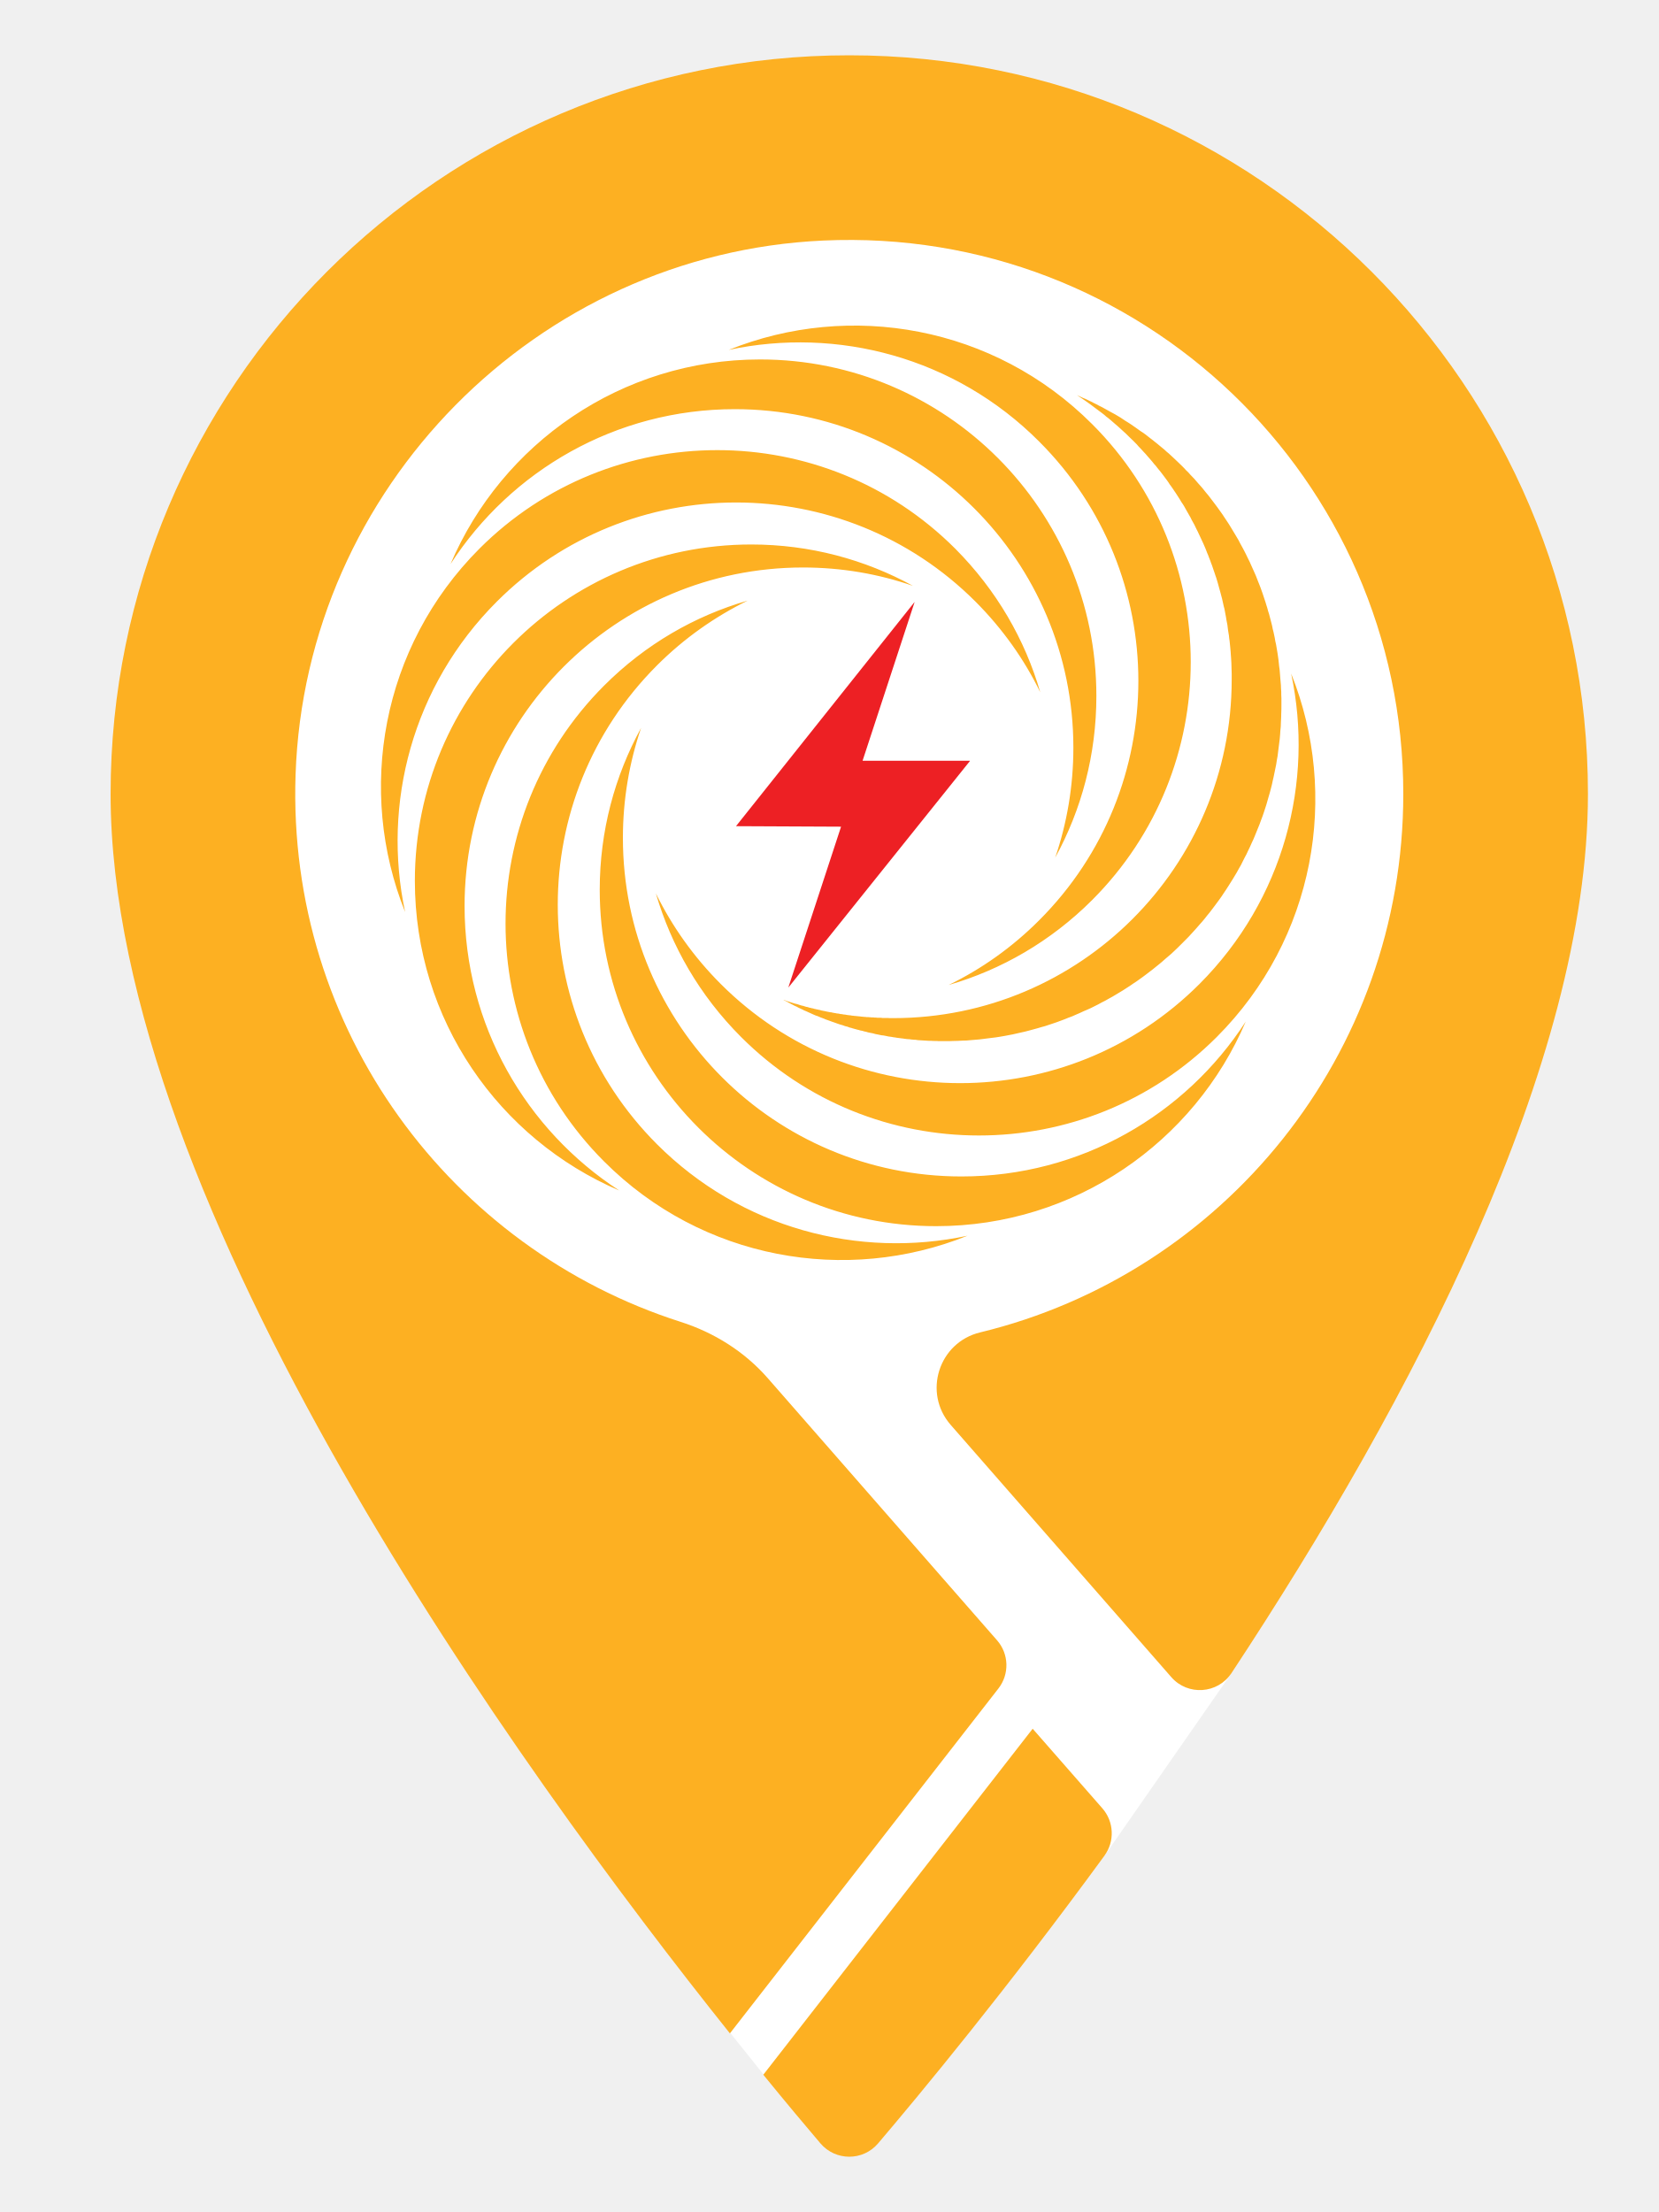
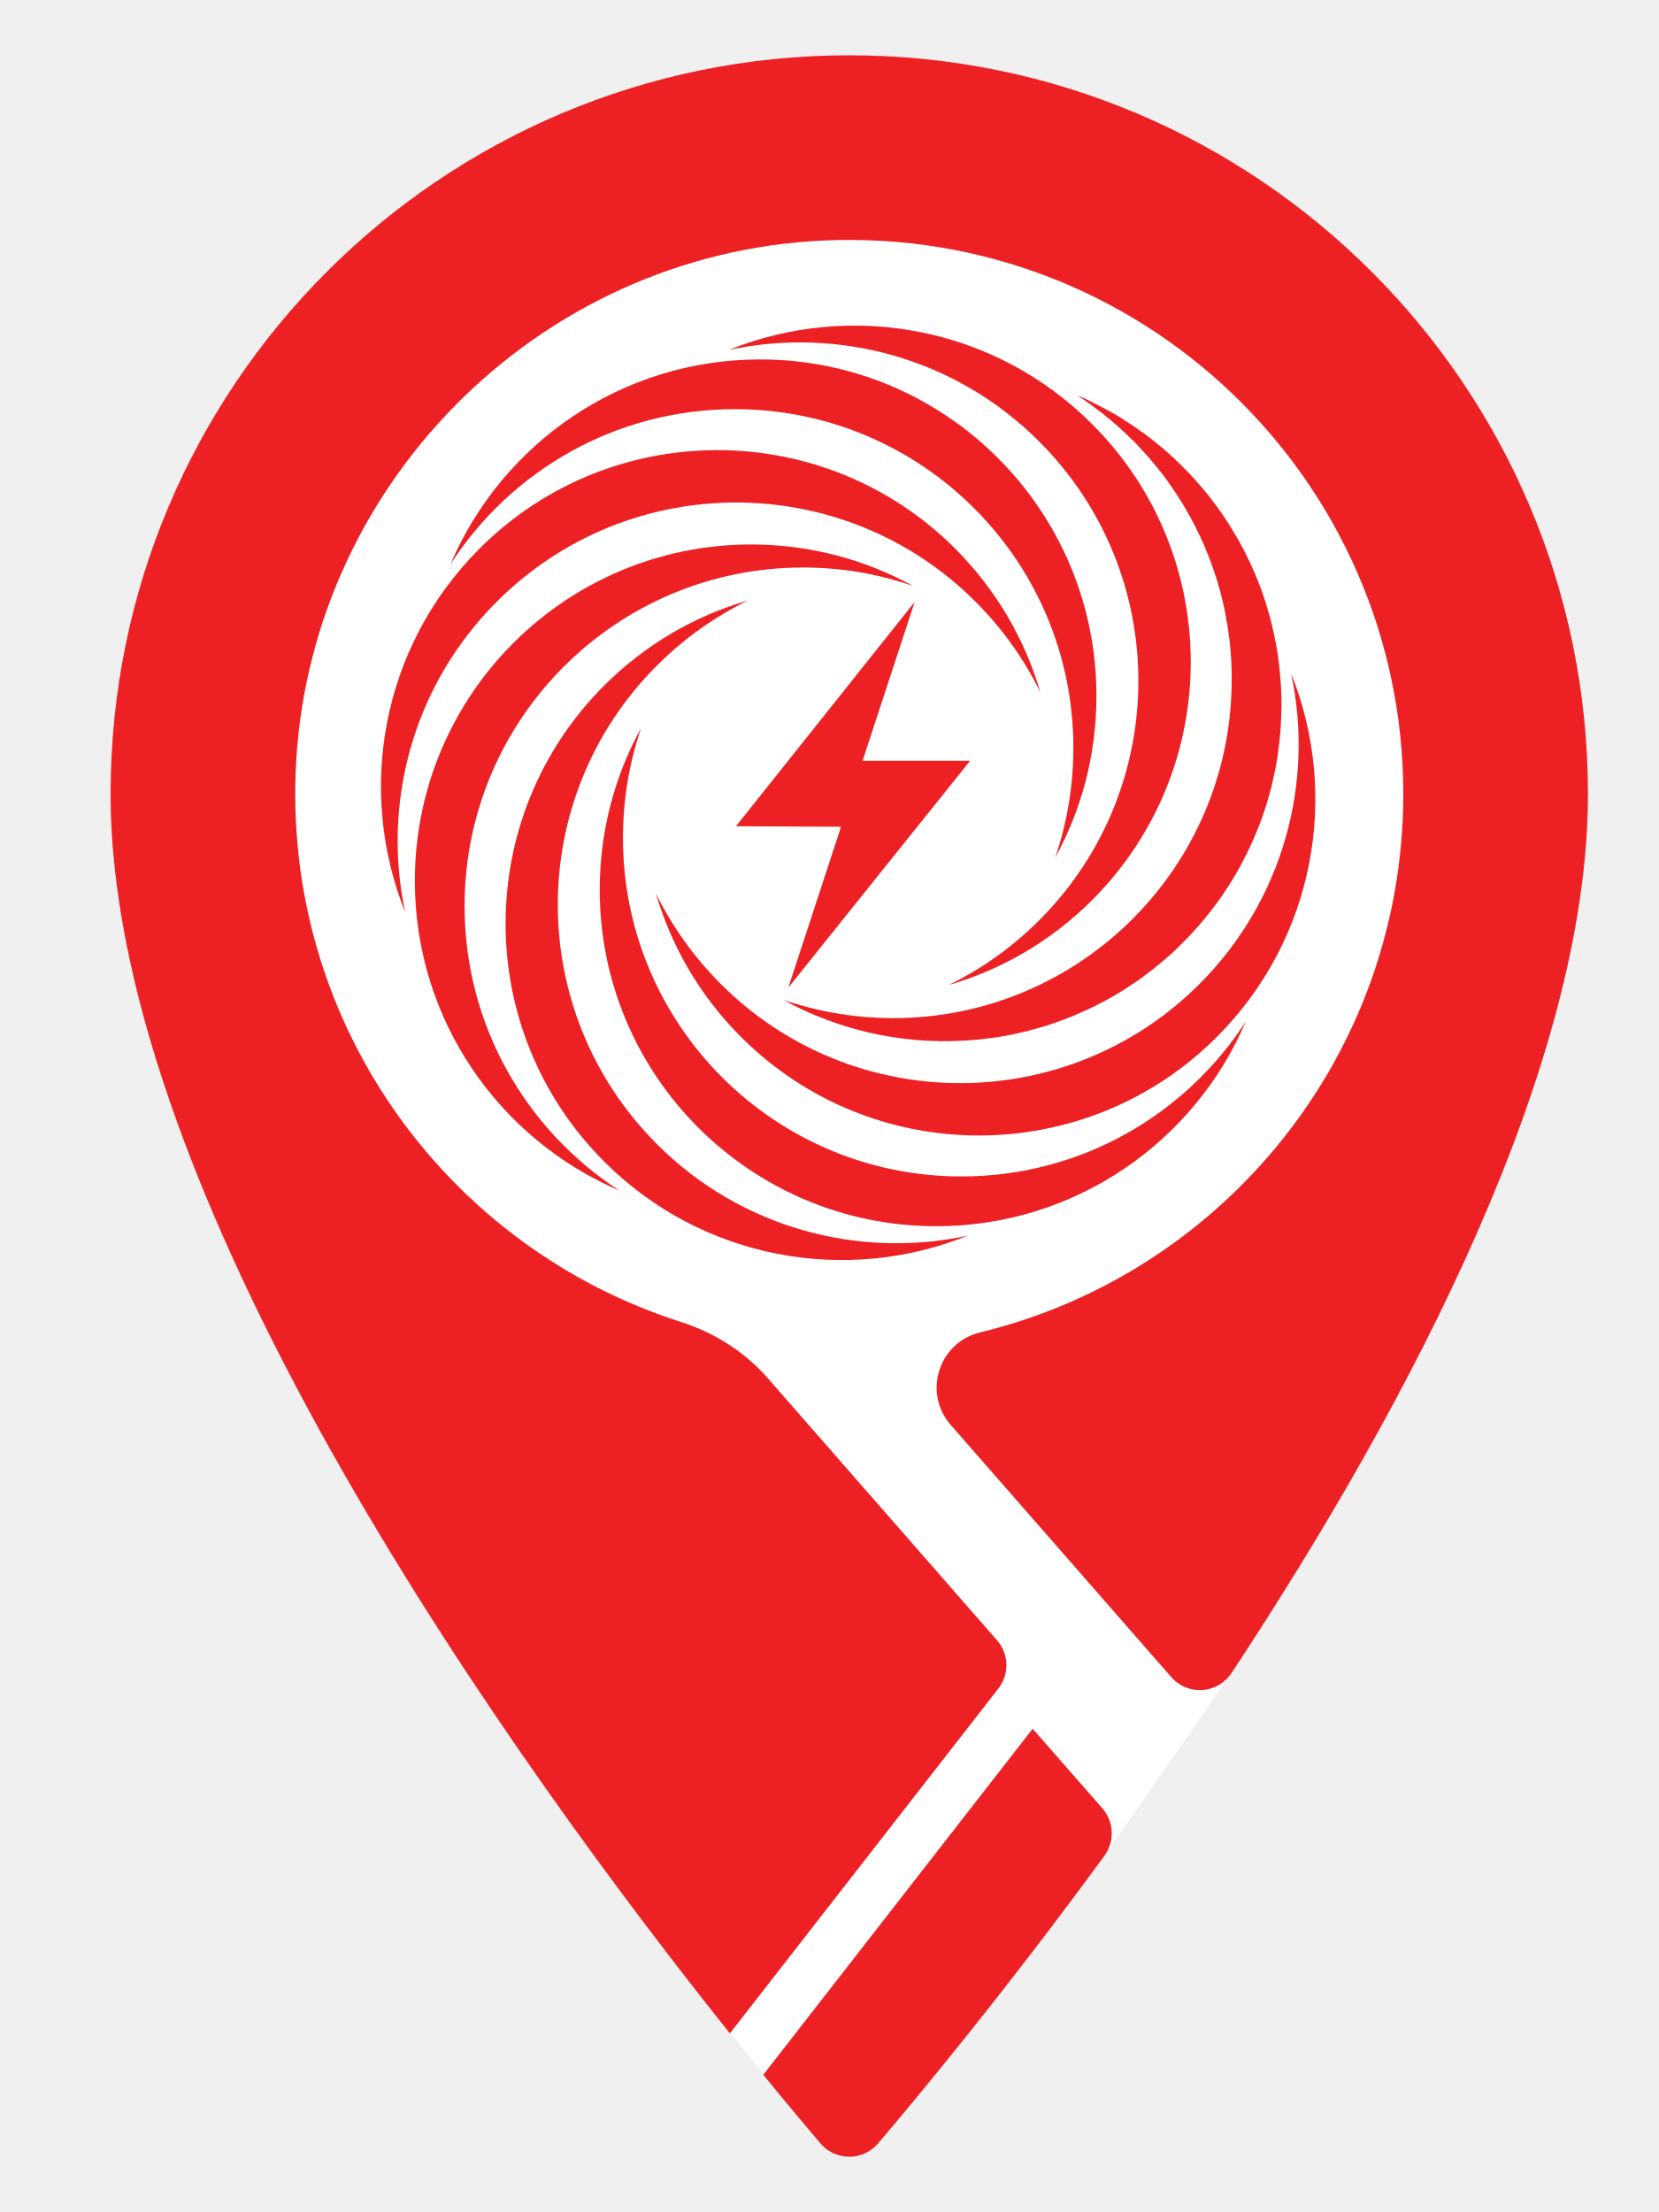
<svg xmlns="http://www.w3.org/2000/svg" width="30" height="40" viewBox="0 0 30 40" fill="none">
-   <path d="M12.431 2.901L4.772 8.442L4.229 20.176L13.192 36.745L13.844 37.559L19.982 33.545L22.253 30.28L22.481 24.848L26.99 16.21L26.121 9.311L21.123 3.988L12.431 2.901Z" fill="white" />
-   <mask id="mask0_4067_1255" style="mask-type:luminance" maskUnits="userSpaceOnUse" x="13" y="10" width="5" height="8">
-     <path d="M13.307 10.884H17.541V17.859H13.307V10.884Z" fill="white" />
+   <path d="M12.431 2.901L4.771 8.442L4.228 20.176L13.191 36.744L13.843 37.559L19.982 33.544L22.252 30.28L22.48 24.847L26.989 16.21L26.12 9.311L21.122 3.987L12.431 2.901Z" fill="white" />
+   <mask id="mask0_26_1948" style="mask-type:luminance" maskUnits="userSpaceOnUse" x="13" y="10" width="5" height="8">
+     <path d="M13.307 10.885H17.541V17.86H13.307V10.885Z" fill="white" />
  </mask>
-   <g mask="url(#mask0_4067_1255)">
-     <path d="M17.543 13.757L14.255 17.859L15.209 14.949L13.309 14.94L16.54 10.884L15.599 13.754V13.757H17.543Z" fill="#ED2024" />
+   <g mask="url(#mask0_26_1948)">
+     <path d="M17.543 13.757L14.255 17.86L15.209 14.95L13.309 14.941L16.54 10.885L15.599 13.755V13.757H17.543Z" fill="#ED2024" />
  </g>
-   <path fill-rule="evenodd" clip-rule="evenodd" d="M13.745 6.5C17.104 6.5 19.826 9.225 19.826 12.584C19.826 13.646 19.557 14.642 19.081 15.51C19.294 14.886 19.41 14.216 19.41 13.52C19.41 10.14 16.668 7.399 13.288 7.399C11.133 7.399 9.237 8.514 8.147 10.2C9.074 8.025 11.23 6.5 13.745 6.5ZM13.178 6.327C15.371 5.444 17.975 5.892 19.751 7.671C22.126 10.046 22.126 13.896 19.751 16.274C19.002 17.023 18.106 17.537 17.154 17.812C17.746 17.524 18.301 17.133 18.792 16.641C21.183 14.25 21.183 10.375 18.792 7.985C17.27 6.459 15.14 5.908 13.178 6.327ZM14.194 18.088C14.203 18.094 14.212 18.097 14.222 18.101C14.234 18.104 14.244 18.107 14.253 18.11C14.262 18.113 14.272 18.116 14.281 18.119C14.291 18.122 14.3 18.126 14.312 18.129C14.322 18.132 14.331 18.135 14.341 18.138C14.35 18.141 14.36 18.144 14.372 18.148C14.381 18.151 14.391 18.151 14.4 18.154C14.41 18.157 14.419 18.16 14.431 18.163C14.441 18.166 14.45 18.169 14.46 18.173C14.469 18.176 14.479 18.179 14.491 18.182C14.501 18.185 14.51 18.188 14.519 18.188C14.529 18.191 14.538 18.195 14.551 18.198C14.56 18.201 14.569 18.204 14.579 18.207C14.588 18.207 14.601 18.21 14.61 18.213C14.62 18.216 14.629 18.22 14.641 18.223C14.651 18.223 14.66 18.226 14.67 18.229C14.679 18.232 14.691 18.235 14.701 18.235C14.71 18.238 14.72 18.242 14.732 18.245C14.742 18.245 14.751 18.248 14.761 18.251C14.773 18.254 14.782 18.254 14.792 18.257C14.801 18.26 14.814 18.263 14.823 18.263C14.832 18.267 14.842 18.27 14.854 18.273C14.864 18.273 14.873 18.276 14.883 18.279C14.895 18.279 14.905 18.282 14.914 18.285C14.924 18.285 14.936 18.288 14.945 18.292C14.955 18.292 14.967 18.295 14.977 18.298C14.986 18.298 14.995 18.301 15.008 18.304C15.017 18.304 15.027 18.307 15.039 18.307C15.049 18.311 15.058 18.314 15.068 18.314C15.08 18.317 15.089 18.317 15.099 18.32C15.111 18.32 15.121 18.323 15.13 18.326C15.143 18.326 15.152 18.329 15.162 18.329C15.174 18.332 15.183 18.332 15.193 18.336C15.202 18.336 15.215 18.339 15.224 18.339C15.234 18.342 15.246 18.342 15.255 18.345C15.265 18.345 15.277 18.348 15.287 18.348C15.296 18.351 15.309 18.351 15.318 18.354C15.331 18.354 15.34 18.358 15.35 18.358C15.362 18.358 15.371 18.361 15.381 18.361C15.393 18.364 15.403 18.364 15.412 18.367C15.425 18.367 15.434 18.367 15.443 18.37C15.456 18.37 15.465 18.373 15.478 18.373C15.487 18.373 15.497 18.376 15.509 18.376C15.519 18.376 15.528 18.379 15.541 18.379C15.55 18.379 15.562 18.383 15.572 18.383C15.581 18.383 15.594 18.386 15.603 18.386C15.616 18.386 15.625 18.389 15.635 18.389C15.647 18.389 15.656 18.389 15.666 18.392H15.7C15.71 18.395 15.722 18.395 15.732 18.395C15.741 18.395 15.754 18.398 15.763 18.398H15.794C15.807 18.401 15.816 18.401 15.829 18.401C15.838 18.401 15.851 18.401 15.86 18.404H15.926C15.935 18.404 15.945 18.408 15.957 18.408H16.054C16.064 18.408 16.076 18.411 16.086 18.411H16.151C19.532 18.411 22.273 15.67 22.273 12.289V12.186C22.273 12.155 22.27 12.12 22.27 12.085C22.27 12.054 22.267 12.02 22.267 11.985C22.264 11.954 22.264 11.919 22.261 11.888C22.257 11.854 22.257 11.822 22.254 11.788C22.251 11.754 22.248 11.722 22.245 11.688C22.242 11.656 22.238 11.625 22.235 11.591C22.229 11.559 22.226 11.525 22.223 11.493C22.217 11.462 22.213 11.428 22.207 11.396C22.204 11.362 22.198 11.331 22.195 11.299C22.188 11.268 22.182 11.233 22.176 11.202C22.173 11.171 22.166 11.139 22.16 11.108C22.154 11.074 22.148 11.042 22.142 11.011C22.132 10.98 22.126 10.948 22.119 10.917C22.113 10.886 22.104 10.854 22.098 10.823C22.088 10.792 22.082 10.76 22.073 10.729C22.066 10.698 22.057 10.666 22.047 10.635C22.038 10.604 22.029 10.572 22.022 10.544C22.013 10.513 22.004 10.482 21.994 10.45C21.985 10.422 21.972 10.391 21.963 10.359C21.953 10.331 21.944 10.3 21.932 10.269C21.922 10.24 21.913 10.209 21.9 10.181C21.891 10.149 21.878 10.121 21.866 10.09C21.856 10.062 21.844 10.03 21.831 10.002C21.819 9.971 21.809 9.943 21.797 9.915C21.784 9.883 21.772 9.855 21.759 9.827C21.747 9.799 21.731 9.767 21.718 9.739C21.706 9.711 21.693 9.683 21.678 9.654C21.665 9.626 21.653 9.598 21.637 9.57C21.624 9.542 21.609 9.514 21.596 9.485C21.581 9.457 21.565 9.429 21.549 9.401C21.537 9.372 21.521 9.344 21.506 9.319C21.49 9.291 21.474 9.263 21.458 9.235C21.443 9.21 21.427 9.181 21.412 9.153C21.396 9.128 21.38 9.1 21.361 9.075C21.346 9.047 21.33 9.022 21.311 8.993C21.296 8.968 21.28 8.943 21.261 8.915C21.242 8.89 21.227 8.865 21.208 8.837C21.192 8.812 21.173 8.787 21.154 8.762C21.136 8.733 21.12 8.708 21.101 8.683C21.082 8.658 21.064 8.633 21.045 8.608C21.026 8.583 21.007 8.558 20.988 8.533C20.97 8.511 20.948 8.486 20.929 8.461C20.91 8.436 20.892 8.411 20.869 8.389C20.851 8.364 20.829 8.339 20.81 8.317C20.788 8.292 20.769 8.27 20.747 8.245C20.729 8.223 20.707 8.198 20.685 8.176C20.666 8.154 20.644 8.129 20.622 8.107C20.6 8.085 20.578 8.063 20.559 8.038C20.537 8.016 20.515 7.994 20.494 7.972C20.472 7.95 20.45 7.928 20.425 7.906L20.359 7.841C20.337 7.819 20.312 7.8 20.29 7.778C20.268 7.756 20.243 7.734 20.221 7.715C20.196 7.693 20.174 7.675 20.149 7.653C20.127 7.634 20.102 7.612 20.08 7.593C20.055 7.571 20.03 7.552 20.005 7.534C19.983 7.512 19.958 7.493 19.933 7.474C19.908 7.455 19.883 7.436 19.858 7.418L19.782 7.361C19.757 7.343 19.732 7.324 19.707 7.305C19.682 7.286 19.657 7.27 19.632 7.252C19.604 7.233 19.579 7.217 19.554 7.198C19.529 7.18 19.5 7.164 19.475 7.145C19.51 7.161 19.541 7.176 19.576 7.192C19.61 7.205 19.645 7.22 19.676 7.236C19.71 7.252 19.742 7.267 19.776 7.286C19.808 7.302 19.842 7.317 19.873 7.336C19.908 7.352 19.939 7.368 19.97 7.386C20.005 7.405 20.036 7.421 20.067 7.44C20.099 7.458 20.133 7.474 20.165 7.493C20.196 7.512 20.227 7.53 20.259 7.549C20.29 7.568 20.321 7.59 20.349 7.609C20.381 7.627 20.412 7.649 20.443 7.668C20.472 7.687 20.503 7.709 20.534 7.731C20.562 7.75 20.594 7.772 20.622 7.794C20.653 7.812 20.681 7.834 20.713 7.856C20.741 7.878 20.769 7.9 20.797 7.922C20.829 7.944 20.857 7.969 20.885 7.991C20.913 8.013 20.942 8.035 20.97 8.06C20.998 8.082 21.026 8.107 21.054 8.129C21.079 8.154 21.108 8.179 21.136 8.201C21.161 8.226 21.189 8.251 21.217 8.276C21.242 8.301 21.271 8.326 21.296 8.351C21.321 8.376 21.349 8.401 21.374 8.426C21.399 8.451 21.424 8.476 21.449 8.505C21.477 8.53 21.502 8.555 21.524 8.583C21.549 8.608 21.574 8.636 21.599 8.661C21.624 8.69 21.649 8.718 21.672 8.746C21.697 8.771 21.718 8.799 21.744 8.827C21.765 8.856 21.791 8.884 21.812 8.912C21.837 8.94 21.859 8.968 21.881 8.997C21.903 9.025 21.925 9.056 21.947 9.084C21.969 9.112 21.991 9.141 22.013 9.172C22.035 9.2 22.057 9.232 22.076 9.26C22.098 9.291 22.119 9.319 22.138 9.351C22.16 9.382 22.179 9.413 22.198 9.441C22.22 9.473 22.238 9.504 22.257 9.535C22.276 9.567 22.295 9.598 22.314 9.629C22.332 9.661 22.351 9.692 22.37 9.723C22.389 9.755 22.408 9.786 22.423 9.82C22.442 9.852 22.458 9.883 22.477 9.918C22.492 9.949 22.511 9.98 22.527 10.015C22.542 10.046 22.558 10.081 22.574 10.112C22.593 10.146 22.608 10.181 22.621 10.212C22.636 10.246 22.652 10.281 22.668 10.316C22.683 10.347 22.696 10.381 22.712 10.416C22.724 10.45 22.74 10.485 22.752 10.519C22.765 10.554 22.781 10.588 22.793 10.623C22.806 10.657 22.818 10.691 22.831 10.729C22.843 10.764 22.853 10.798 22.865 10.832C22.878 10.87 22.89 10.905 22.899 10.939C22.912 10.976 22.922 11.011 22.931 11.049C22.943 11.083 22.953 11.117 22.962 11.155C22.972 11.193 22.981 11.227 22.991 11.265C23 11.299 23.009 11.337 23.015 11.374C23.025 11.412 23.034 11.446 23.041 11.484C23.05 11.522 23.056 11.559 23.062 11.597C23.072 11.631 23.078 11.669 23.084 11.706C23.091 11.744 23.097 11.782 23.103 11.819C23.109 11.857 23.113 11.895 23.119 11.932C23.122 11.973 23.128 12.01 23.131 12.048C23.138 12.085 23.141 12.123 23.144 12.161C23.147 12.201 23.15 12.239 23.153 12.277C23.157 12.314 23.16 12.355 23.163 12.393C23.163 12.433 23.166 12.471 23.169 12.508C23.169 12.549 23.169 12.587 23.172 12.627V12.743C23.172 12.797 23.172 12.85 23.169 12.9C23.169 12.953 23.166 13.007 23.163 13.057C23.163 13.11 23.16 13.16 23.153 13.213C23.15 13.263 23.147 13.313 23.141 13.367C23.134 13.417 23.128 13.467 23.122 13.517C23.116 13.57 23.109 13.621 23.103 13.671C23.094 13.721 23.084 13.771 23.078 13.821C23.069 13.871 23.059 13.921 23.047 13.972C23.037 14.018 23.028 14.069 23.015 14.119C23.006 14.166 22.994 14.216 22.981 14.263C22.968 14.313 22.956 14.36 22.94 14.41C22.928 14.457 22.912 14.504 22.899 14.554C22.884 14.601 22.868 14.648 22.853 14.695C22.837 14.742 22.821 14.789 22.802 14.836C22.787 14.883 22.768 14.927 22.749 14.974C22.73 15.021 22.712 15.065 22.693 15.112C22.674 15.159 22.655 15.203 22.633 15.247C22.614 15.293 22.593 15.337 22.571 15.381C22.552 15.425 22.53 15.469 22.505 15.513C22.483 15.557 22.461 15.601 22.439 15.645C22.414 15.688 22.389 15.729 22.367 15.773C22.342 15.813 22.317 15.857 22.292 15.898C22.267 15.939 22.238 15.983 22.213 16.023C22.188 16.064 22.16 16.105 22.132 16.146C22.107 16.186 22.079 16.227 22.051 16.265C22.022 16.305 21.991 16.346 21.963 16.384C21.935 16.421 21.903 16.462 21.875 16.5C21.844 16.537 21.812 16.575 21.784 16.613C21.753 16.65 21.722 16.688 21.687 16.725C21.656 16.763 21.624 16.797 21.59 16.835C21.559 16.869 21.524 16.907 21.493 16.941C21.458 16.976 21.424 17.01 21.39 17.045C21.355 17.079 21.321 17.114 21.286 17.148C21.252 17.183 21.214 17.214 21.18 17.248C21.142 17.28 21.108 17.311 21.07 17.342C21.032 17.377 20.995 17.408 20.957 17.439C20.92 17.468 20.882 17.499 20.844 17.53C20.807 17.558 20.766 17.59 20.729 17.618C20.688 17.649 20.65 17.678 20.609 17.706C20.572 17.734 20.531 17.762 20.491 17.787C20.45 17.816 20.409 17.844 20.368 17.869C20.328 17.897 20.284 17.922 20.243 17.947C20.202 17.972 20.158 17.997 20.118 18.022C20.074 18.047 20.03 18.069 19.989 18.094C19.945 18.116 19.901 18.138 19.858 18.163L19.726 18.229C19.682 18.248 19.638 18.27 19.591 18.288C19.547 18.311 19.5 18.329 19.457 18.348C19.41 18.37 19.366 18.389 19.319 18.404C19.272 18.423 19.228 18.442 19.181 18.458C19.134 18.477 19.087 18.492 19.04 18.508C18.993 18.523 18.946 18.539 18.899 18.555C18.849 18.567 18.802 18.583 18.755 18.596C18.705 18.611 18.658 18.624 18.608 18.636C18.561 18.649 18.511 18.661 18.463 18.671C18.413 18.683 18.363 18.693 18.313 18.705C18.266 18.715 18.216 18.724 18.166 18.733C18.116 18.743 18.066 18.749 18.015 18.758C17.965 18.765 17.915 18.771 17.862 18.777C17.812 18.784 17.762 18.79 17.712 18.796C17.658 18.802 17.608 18.805 17.555 18.809C17.505 18.815 17.455 18.818 17.401 18.818C17.348 18.821 17.298 18.824 17.245 18.824C17.195 18.827 17.141 18.827 17.088 18.827H16.988C16.972 18.827 16.957 18.827 16.941 18.824H16.891C16.875 18.824 16.856 18.824 16.841 18.821H16.791C16.775 18.821 16.759 18.818 16.744 18.818C16.728 18.818 16.709 18.815 16.693 18.815C16.678 18.815 16.662 18.812 16.646 18.812C16.628 18.812 16.612 18.809 16.596 18.809C16.581 18.805 16.565 18.805 16.549 18.802C16.531 18.802 16.515 18.802 16.499 18.799C16.483 18.799 16.468 18.796 16.452 18.793C16.433 18.793 16.418 18.79 16.402 18.79C16.386 18.787 16.371 18.787 16.355 18.784C16.34 18.78 16.324 18.78 16.305 18.777C16.289 18.774 16.274 18.774 16.258 18.771C16.242 18.768 16.227 18.768 16.211 18.765C16.195 18.762 16.18 18.758 16.164 18.758C16.148 18.755 16.133 18.752 16.114 18.749C16.098 18.746 16.082 18.746 16.067 18.743L16.02 18.733C16.004 18.73 15.989 18.727 15.973 18.724C15.957 18.724 15.941 18.721 15.926 18.718L15.879 18.708C15.863 18.705 15.848 18.702 15.832 18.699C15.816 18.696 15.801 18.689 15.785 18.686C15.769 18.683 15.754 18.68 15.738 18.677C15.722 18.674 15.71 18.671 15.694 18.668C15.678 18.661 15.663 18.658 15.647 18.655C15.631 18.652 15.616 18.649 15.6 18.642C15.585 18.639 15.569 18.636 15.553 18.633C15.541 18.627 15.525 18.624 15.509 18.621C15.493 18.617 15.478 18.611 15.462 18.608C15.447 18.605 15.431 18.599 15.418 18.596C15.403 18.589 15.387 18.586 15.371 18.583C15.356 18.577 15.34 18.574 15.328 18.567C15.312 18.564 15.296 18.558 15.28 18.555C15.265 18.549 15.252 18.546 15.237 18.539C15.221 18.536 15.205 18.53 15.193 18.527C15.177 18.52 15.162 18.517 15.146 18.511C15.133 18.505 15.118 18.502 15.102 18.495C15.086 18.489 15.074 18.486 15.058 18.48C15.042 18.473 15.03 18.47 15.014 18.464C14.999 18.458 14.983 18.454 14.97 18.448C14.955 18.442 14.939 18.436 14.927 18.433C14.911 18.426 14.895 18.42 14.883 18.414C14.867 18.408 14.851 18.404 14.839 18.398C14.823 18.392 14.811 18.386 14.795 18.379C14.779 18.373 14.767 18.367 14.751 18.364C14.739 18.358 14.723 18.351 14.707 18.345C14.695 18.339 14.679 18.332 14.666 18.326C14.651 18.32 14.638 18.314 14.623 18.307C14.61 18.301 14.595 18.295 14.582 18.288C14.566 18.282 14.551 18.276 14.538 18.27C14.522 18.26 14.51 18.254 14.494 18.248C14.482 18.242 14.469 18.235 14.454 18.229C14.441 18.223 14.425 18.216 14.413 18.207C14.397 18.201 14.385 18.195 14.369 18.188C14.356 18.182 14.344 18.173 14.328 18.166C14.316 18.16 14.3 18.154 14.287 18.144C14.275 18.138 14.259 18.132 14.247 18.122C14.231 18.116 14.219 18.11 14.206 18.101C14.19 18.094 14.178 18.088 14.165 18.079C14.175 18.082 14.184 18.085 14.194 18.088ZM13.034 17.794C15.425 20.184 19.3 20.184 21.69 17.794C23.213 16.268 23.767 14.141 23.348 12.18C24.228 14.373 23.78 16.973 22.003 18.752C19.629 21.127 15.775 21.127 13.401 18.752C12.649 18 12.138 17.104 11.86 16.155C12.151 16.747 12.542 17.302 13.034 17.794ZM11.593 13.163C11.38 13.787 11.264 14.457 11.264 15.152C11.264 18.533 14.005 21.274 17.386 21.274C19.541 21.274 21.437 20.159 22.527 18.473C21.599 20.648 19.441 22.173 16.928 22.173C13.57 22.173 10.845 19.448 10.845 16.089C10.845 15.027 11.117 14.031 11.593 13.163ZM10.923 12.399C11.671 11.65 12.567 11.136 13.52 10.861C12.928 11.152 12.373 11.54 11.881 12.032C9.488 14.423 9.488 18.298 11.881 20.692C13.404 22.214 15.531 22.765 17.495 22.346C15.302 23.229 12.699 22.781 10.923 21.002C8.548 18.627 8.548 14.777 10.923 12.399ZM13.586 9.846C14.645 9.846 15.641 10.118 16.509 10.594C15.885 10.378 15.218 10.262 14.522 10.262C11.142 10.262 8.401 13.003 8.401 16.384C8.401 18.539 9.513 20.434 11.198 21.528C9.024 20.597 7.502 18.442 7.502 15.929C7.502 12.568 10.224 9.846 13.586 9.846ZM8.67 9.921C11.045 7.546 14.898 7.546 17.273 9.921C18.022 10.673 18.536 11.569 18.811 12.518C18.523 11.926 18.131 11.371 17.64 10.879C15.249 8.489 11.374 8.489 8.984 10.879C7.458 12.405 6.906 14.532 7.326 16.493C6.446 14.3 6.894 11.7 8.67 9.921Z" fill="#FDB022" />
-   <path d="M17.192 25.767L21.181 30.328C21.479 30.669 22.019 30.632 22.269 30.255C25.529 25.313 28.715 19.236 28.715 14.357C28.715 6.98 22.733 1 15.357 1C7.981 1 2 6.98 2 14.357C2 21.802 9.419 32.038 13.199 36.77L18.055 30.533C18.256 30.274 18.246 29.909 18.03 29.662L13.884 24.922C13.464 24.442 12.915 24.097 12.307 23.903C8.16 22.578 5.187 18.627 5.345 14.006C5.522 8.825 9.705 4.588 14.884 4.35C20.632 4.085 25.376 8.666 25.376 14.357C25.376 19.075 22.115 23.031 17.724 24.094C16.974 24.275 16.684 25.186 17.192 25.767ZM18.674 31.261L13.803 37.518C14.222 38.032 14.574 38.451 14.836 38.759C15.11 39.08 15.604 39.081 15.878 38.76C16.651 37.851 18.204 35.975 19.971 33.558C20.161 33.299 20.146 32.943 19.935 32.701L18.674 31.261Z" fill="#FDB022" />
+   <path fill-rule="evenodd" clip-rule="evenodd" d="M13.746 6.5C17.104 6.5 19.827 9.226 19.827 12.584C19.827 13.646 19.557 14.642 19.081 15.51C19.294 14.886 19.41 14.216 19.41 13.521C19.41 10.14 16.669 7.399 13.289 7.399C11.133 7.399 9.238 8.514 8.148 10.2C9.075 8.026 11.23 6.5 13.746 6.5ZM13.179 6.328C15.372 5.444 17.975 5.892 19.752 7.672C22.126 10.046 22.126 13.897 19.752 16.274C19.003 17.023 18.107 17.537 17.154 17.813C17.747 17.524 18.301 17.133 18.793 16.641C21.183 14.251 21.183 10.375 18.793 7.985C17.27 6.459 15.14 5.908 13.179 6.328ZM14.194 18.088C14.203 18.095 14.213 18.098 14.222 18.101C14.235 18.104 14.244 18.107 14.253 18.11C14.263 18.113 14.272 18.116 14.282 18.119C14.291 18.123 14.3 18.126 14.313 18.129C14.322 18.132 14.332 18.135 14.341 18.138C14.351 18.142 14.36 18.145 14.373 18.148C14.382 18.151 14.391 18.151 14.401 18.154C14.41 18.157 14.419 18.16 14.432 18.163C14.441 18.167 14.451 18.17 14.46 18.173C14.47 18.176 14.479 18.179 14.492 18.182C14.501 18.186 14.51 18.189 14.52 18.189C14.529 18.192 14.539 18.195 14.551 18.198C14.56 18.201 14.57 18.204 14.579 18.207C14.589 18.207 14.601 18.21 14.611 18.214C14.62 18.217 14.629 18.22 14.642 18.223C14.651 18.223 14.661 18.226 14.67 18.229C14.68 18.232 14.692 18.235 14.701 18.235C14.711 18.239 14.72 18.242 14.733 18.245C14.742 18.245 14.752 18.248 14.761 18.251C14.773 18.254 14.783 18.254 14.792 18.258C14.802 18.261 14.814 18.264 14.824 18.264C14.833 18.267 14.842 18.27 14.855 18.273C14.864 18.273 14.874 18.276 14.883 18.279C14.896 18.279 14.905 18.282 14.915 18.286C14.924 18.286 14.936 18.289 14.946 18.292C14.955 18.292 14.968 18.295 14.977 18.298C14.986 18.298 14.996 18.301 15.008 18.304C15.018 18.304 15.027 18.308 15.04 18.308C15.049 18.311 15.059 18.314 15.068 18.314C15.081 18.317 15.09 18.317 15.099 18.32C15.112 18.32 15.121 18.323 15.131 18.326C15.143 18.326 15.152 18.329 15.162 18.329C15.175 18.333 15.184 18.333 15.193 18.336C15.203 18.336 15.215 18.339 15.225 18.339C15.234 18.342 15.247 18.342 15.256 18.345C15.265 18.345 15.278 18.348 15.287 18.348C15.297 18.352 15.309 18.352 15.319 18.355C15.331 18.355 15.341 18.358 15.35 18.358C15.362 18.358 15.372 18.361 15.381 18.361C15.394 18.364 15.403 18.364 15.413 18.367C15.425 18.367 15.435 18.367 15.444 18.37C15.457 18.37 15.466 18.373 15.478 18.373C15.488 18.373 15.497 18.377 15.51 18.377C15.519 18.377 15.528 18.38 15.541 18.38C15.55 18.38 15.563 18.383 15.572 18.383C15.582 18.383 15.594 18.386 15.604 18.386C15.616 18.386 15.626 18.389 15.635 18.389C15.648 18.389 15.657 18.389 15.666 18.392H15.701C15.71 18.395 15.723 18.395 15.732 18.395C15.742 18.395 15.754 18.398 15.763 18.398H15.795C15.807 18.402 15.817 18.402 15.829 18.402C15.839 18.402 15.851 18.402 15.861 18.405H15.926C15.936 18.405 15.945 18.408 15.958 18.408H16.055C16.064 18.408 16.077 18.411 16.086 18.411H16.152C19.532 18.411 22.273 15.67 22.273 12.29V12.186C22.273 12.155 22.27 12.12 22.27 12.086C22.27 12.055 22.267 12.02 22.267 11.986C22.264 11.954 22.264 11.92 22.261 11.888C22.258 11.854 22.258 11.823 22.255 11.788C22.252 11.754 22.248 11.722 22.245 11.688C22.242 11.657 22.239 11.625 22.236 11.591C22.23 11.559 22.227 11.525 22.223 11.494C22.217 11.462 22.214 11.428 22.208 11.396C22.204 11.362 22.198 11.331 22.195 11.3C22.189 11.268 22.183 11.234 22.176 11.202C22.173 11.171 22.167 11.14 22.161 11.108C22.154 11.074 22.148 11.043 22.142 11.011C22.133 10.98 22.126 10.949 22.12 10.917C22.114 10.886 22.104 10.855 22.098 10.823C22.089 10.792 22.082 10.761 22.073 10.729C22.067 10.698 22.057 10.667 22.048 10.635C22.038 10.604 22.029 10.573 22.023 10.544C22.014 10.513 22.004 10.482 21.995 10.45C21.985 10.422 21.973 10.391 21.963 10.36C21.954 10.331 21.945 10.3 21.932 10.269C21.923 10.241 21.913 10.209 21.901 10.181C21.891 10.15 21.879 10.121 21.866 10.09C21.857 10.062 21.844 10.031 21.832 10.002C21.819 9.971 21.81 9.943 21.797 9.915C21.785 9.883 21.772 9.855 21.76 9.827C21.747 9.799 21.732 9.767 21.719 9.739C21.706 9.711 21.694 9.683 21.678 9.655C21.666 9.626 21.653 9.598 21.637 9.57C21.625 9.542 21.609 9.514 21.597 9.486C21.581 9.457 21.565 9.429 21.55 9.401C21.537 9.373 21.522 9.345 21.506 9.32C21.49 9.291 21.475 9.263 21.459 9.235C21.443 9.21 21.428 9.182 21.412 9.154C21.396 9.128 21.381 9.1 21.362 9.075C21.346 9.047 21.33 9.022 21.312 8.994C21.296 8.969 21.28 8.944 21.262 8.915C21.243 8.89 21.227 8.865 21.208 8.837C21.193 8.812 21.174 8.787 21.155 8.762C21.136 8.734 21.121 8.709 21.102 8.684C21.083 8.659 21.064 8.633 21.046 8.608C21.027 8.583 21.008 8.558 20.989 8.533C20.97 8.511 20.948 8.486 20.93 8.461C20.911 8.436 20.892 8.411 20.87 8.389C20.851 8.364 20.829 8.339 20.811 8.317C20.788 8.292 20.77 8.27 20.748 8.245C20.729 8.223 20.707 8.198 20.685 8.176C20.666 8.154 20.644 8.129 20.622 8.107C20.601 8.085 20.579 8.063 20.56 8.038C20.538 8.016 20.516 7.994 20.494 7.972C20.472 7.95 20.45 7.929 20.425 7.907L20.359 7.841C20.337 7.819 20.312 7.8 20.29 7.778C20.268 7.756 20.243 7.734 20.221 7.715C20.197 7.694 20.174 7.675 20.149 7.653C20.128 7.634 20.102 7.612 20.081 7.593C20.055 7.571 20.03 7.553 20.005 7.534C19.983 7.512 19.958 7.493 19.933 7.474C19.908 7.455 19.883 7.437 19.858 7.418L19.783 7.361C19.758 7.343 19.733 7.324 19.708 7.305C19.683 7.286 19.658 7.271 19.633 7.252C19.604 7.233 19.579 7.217 19.554 7.199C19.529 7.18 19.501 7.164 19.476 7.145C19.51 7.161 19.542 7.177 19.576 7.192C19.611 7.205 19.645 7.22 19.676 7.236C19.711 7.252 19.742 7.267 19.777 7.286C19.808 7.302 19.842 7.318 19.874 7.336C19.908 7.352 19.939 7.368 19.971 7.386C20.005 7.405 20.037 7.421 20.068 7.44C20.099 7.459 20.134 7.474 20.165 7.493C20.197 7.512 20.228 7.531 20.259 7.549C20.29 7.568 20.322 7.59 20.35 7.609C20.381 7.628 20.413 7.65 20.444 7.669C20.472 7.687 20.503 7.709 20.535 7.731C20.563 7.75 20.594 7.772 20.622 7.794C20.654 7.813 20.682 7.835 20.713 7.856C20.742 7.878 20.77 7.9 20.798 7.922C20.829 7.944 20.858 7.969 20.886 7.991C20.914 8.013 20.942 8.035 20.97 8.06C20.998 8.082 21.027 8.107 21.055 8.129C21.08 8.154 21.108 8.179 21.136 8.201C21.161 8.226 21.189 8.251 21.218 8.276C21.243 8.301 21.271 8.326 21.296 8.351C21.321 8.376 21.349 8.402 21.374 8.427C21.399 8.452 21.424 8.477 21.45 8.505C21.478 8.53 21.503 8.555 21.525 8.583C21.55 8.608 21.575 8.637 21.6 8.662C21.625 8.69 21.65 8.718 21.672 8.746C21.697 8.771 21.719 8.799 21.744 8.828C21.766 8.856 21.791 8.884 21.813 8.912C21.838 8.94 21.86 8.969 21.882 8.997C21.904 9.025 21.926 9.056 21.948 9.085C21.97 9.113 21.992 9.141 22.014 9.172C22.035 9.2 22.057 9.232 22.076 9.26C22.098 9.291 22.12 9.32 22.139 9.351C22.161 9.382 22.18 9.414 22.198 9.442C22.22 9.473 22.239 9.504 22.258 9.536C22.277 9.567 22.295 9.598 22.314 9.63C22.333 9.661 22.352 9.692 22.37 9.724C22.389 9.755 22.408 9.786 22.424 9.821C22.443 9.852 22.458 9.883 22.477 9.918C22.493 9.949 22.512 9.981 22.527 10.015C22.543 10.046 22.559 10.081 22.574 10.112C22.593 10.146 22.609 10.181 22.621 10.212C22.637 10.247 22.653 10.281 22.668 10.316C22.684 10.347 22.697 10.382 22.712 10.416C22.725 10.45 22.74 10.485 22.753 10.519C22.765 10.554 22.781 10.588 22.794 10.623C22.806 10.657 22.819 10.692 22.831 10.729C22.844 10.764 22.853 10.798 22.866 10.833C22.878 10.87 22.891 10.905 22.9 10.939C22.913 10.977 22.922 11.011 22.931 11.049C22.944 11.083 22.953 11.118 22.963 11.155C22.972 11.193 22.982 11.227 22.991 11.265C23 11.3 23.01 11.337 23.016 11.375C23.025 11.412 23.035 11.447 23.041 11.484C23.05 11.522 23.057 11.559 23.063 11.597C23.072 11.632 23.079 11.669 23.085 11.707C23.091 11.744 23.098 11.782 23.104 11.819C23.11 11.857 23.113 11.895 23.119 11.932C23.122 11.973 23.129 12.011 23.132 12.048C23.138 12.086 23.141 12.123 23.144 12.161C23.148 12.202 23.151 12.239 23.154 12.277C23.157 12.315 23.16 12.355 23.163 12.393C23.163 12.434 23.166 12.471 23.169 12.509C23.169 12.55 23.169 12.587 23.173 12.628V12.744C23.173 12.797 23.173 12.85 23.169 12.9C23.169 12.954 23.166 13.007 23.163 13.057C23.163 13.11 23.16 13.16 23.154 13.213C23.151 13.264 23.148 13.314 23.141 13.367C23.135 13.417 23.129 13.467 23.122 13.518C23.116 13.571 23.11 13.621 23.104 13.671C23.094 13.721 23.085 13.771 23.079 13.821C23.069 13.871 23.06 13.922 23.047 13.972C23.038 14.019 23.029 14.069 23.016 14.119C23.007 14.166 22.994 14.216 22.982 14.263C22.969 14.313 22.956 14.36 22.941 14.41C22.928 14.457 22.913 14.504 22.9 14.554C22.884 14.601 22.869 14.648 22.853 14.695C22.837 14.742 22.822 14.789 22.803 14.836C22.787 14.883 22.768 14.927 22.75 14.974C22.731 15.021 22.712 15.065 22.693 15.112C22.674 15.159 22.656 15.203 22.634 15.247C22.615 15.294 22.593 15.338 22.571 15.382C22.552 15.425 22.53 15.469 22.505 15.513C22.483 15.557 22.462 15.601 22.439 15.645C22.414 15.688 22.389 15.729 22.367 15.773C22.342 15.814 22.317 15.858 22.292 15.898C22.267 15.939 22.239 15.983 22.214 16.024C22.189 16.064 22.161 16.105 22.133 16.146C22.108 16.187 22.079 16.227 22.051 16.265C22.023 16.306 21.992 16.346 21.963 16.384C21.935 16.422 21.904 16.462 21.875 16.5C21.844 16.538 21.813 16.575 21.785 16.613C21.753 16.65 21.722 16.688 21.688 16.726C21.656 16.763 21.625 16.797 21.59 16.835C21.559 16.869 21.525 16.907 21.493 16.942C21.459 16.976 21.424 17.011 21.39 17.045C21.356 17.079 21.321 17.114 21.287 17.148C21.252 17.183 21.215 17.214 21.18 17.249C21.142 17.28 21.108 17.311 21.071 17.343C21.033 17.377 20.995 17.408 20.958 17.44C20.92 17.468 20.883 17.499 20.845 17.531C20.807 17.559 20.767 17.59 20.729 17.618C20.688 17.65 20.651 17.678 20.61 17.706C20.572 17.734 20.532 17.762 20.491 17.788C20.45 17.816 20.409 17.844 20.369 17.869C20.328 17.897 20.284 17.922 20.243 17.947C20.203 17.972 20.159 17.997 20.118 18.023C20.074 18.048 20.03 18.069 19.99 18.095C19.946 18.116 19.902 18.138 19.858 18.163L19.727 18.229C19.683 18.248 19.639 18.27 19.592 18.289C19.548 18.311 19.501 18.329 19.457 18.348C19.41 18.37 19.366 18.389 19.319 18.405C19.272 18.424 19.228 18.442 19.181 18.458C19.134 18.477 19.087 18.492 19.041 18.508C18.993 18.524 18.947 18.539 18.899 18.555C18.849 18.568 18.802 18.583 18.755 18.596C18.705 18.611 18.658 18.624 18.608 18.637C18.561 18.649 18.511 18.662 18.464 18.671C18.414 18.683 18.364 18.693 18.314 18.705C18.267 18.715 18.216 18.724 18.166 18.734C18.116 18.743 18.066 18.749 18.016 18.759C17.966 18.765 17.916 18.771 17.863 18.777C17.812 18.784 17.762 18.79 17.712 18.796C17.659 18.803 17.609 18.806 17.555 18.809C17.505 18.815 17.455 18.818 17.402 18.818C17.349 18.821 17.299 18.824 17.245 18.824C17.195 18.828 17.142 18.828 17.089 18.828H16.988C16.973 18.828 16.957 18.828 16.941 18.824H16.891C16.876 18.824 16.857 18.824 16.841 18.821H16.791C16.775 18.821 16.76 18.818 16.744 18.818C16.728 18.818 16.709 18.815 16.694 18.815C16.678 18.815 16.663 18.812 16.647 18.812C16.628 18.812 16.613 18.809 16.597 18.809C16.581 18.806 16.566 18.806 16.55 18.803C16.531 18.803 16.515 18.803 16.5 18.799C16.484 18.799 16.468 18.796 16.453 18.793C16.434 18.793 16.418 18.79 16.402 18.79C16.387 18.787 16.371 18.787 16.356 18.784C16.34 18.781 16.324 18.781 16.305 18.777C16.29 18.774 16.274 18.774 16.258 18.771C16.243 18.768 16.227 18.768 16.212 18.765C16.196 18.762 16.18 18.759 16.165 18.759C16.149 18.756 16.133 18.752 16.114 18.749C16.099 18.746 16.083 18.746 16.067 18.743L16.02 18.734C16.005 18.731 15.989 18.727 15.973 18.724C15.958 18.724 15.942 18.721 15.926 18.718L15.88 18.709C15.864 18.705 15.848 18.702 15.832 18.699C15.817 18.696 15.801 18.69 15.785 18.687C15.77 18.683 15.754 18.68 15.738 18.677C15.723 18.674 15.71 18.671 15.695 18.668C15.679 18.662 15.663 18.658 15.648 18.655C15.632 18.652 15.616 18.649 15.601 18.643C15.585 18.64 15.569 18.637 15.553 18.633C15.541 18.627 15.525 18.624 15.51 18.621C15.494 18.618 15.478 18.611 15.463 18.608C15.447 18.605 15.431 18.599 15.419 18.596C15.403 18.59 15.387 18.586 15.372 18.583C15.356 18.577 15.341 18.574 15.328 18.568C15.312 18.564 15.297 18.558 15.281 18.555C15.265 18.549 15.253 18.546 15.237 18.539C15.222 18.536 15.206 18.53 15.193 18.527C15.178 18.521 15.162 18.517 15.146 18.511C15.134 18.505 15.118 18.502 15.102 18.496C15.087 18.489 15.074 18.486 15.059 18.48C15.043 18.474 15.03 18.47 15.015 18.464C14.999 18.458 14.983 18.455 14.971 18.448C14.955 18.442 14.94 18.436 14.927 18.433C14.911 18.427 14.896 18.42 14.883 18.414C14.867 18.408 14.852 18.405 14.839 18.398C14.824 18.392 14.811 18.386 14.796 18.38C14.78 18.373 14.767 18.367 14.752 18.364C14.739 18.358 14.723 18.352 14.708 18.345C14.695 18.339 14.68 18.333 14.667 18.326C14.651 18.32 14.639 18.314 14.623 18.308C14.611 18.301 14.595 18.295 14.582 18.289C14.567 18.282 14.551 18.276 14.539 18.27C14.523 18.261 14.51 18.254 14.495 18.248C14.482 18.242 14.47 18.235 14.454 18.229C14.441 18.223 14.426 18.217 14.413 18.207C14.398 18.201 14.385 18.195 14.369 18.189C14.357 18.182 14.344 18.173 14.329 18.167C14.316 18.16 14.3 18.154 14.288 18.145C14.275 18.138 14.26 18.132 14.247 18.123C14.232 18.116 14.219 18.11 14.207 18.101C14.191 18.095 14.178 18.088 14.166 18.079C14.175 18.082 14.185 18.085 14.194 18.088ZM13.035 17.794C15.425 20.184 19.3 20.184 21.691 17.794C23.213 16.268 23.768 14.141 23.348 12.18C24.228 14.373 23.78 16.973 22.004 18.752C19.629 21.127 15.776 21.127 13.401 18.752C12.649 18.001 12.139 17.105 11.86 16.155C12.151 16.747 12.543 17.302 13.035 17.794ZM11.594 13.163C11.381 13.787 11.265 14.457 11.265 15.153C11.265 18.533 14.006 21.274 17.386 21.274C19.542 21.274 21.437 20.159 22.527 18.474C21.6 20.648 19.441 22.174 16.929 22.174C13.57 22.174 10.845 19.448 10.845 16.09C10.845 15.027 11.117 14.031 11.594 13.163ZM10.923 12.399C11.672 11.65 12.568 11.136 13.52 10.861C12.928 11.152 12.374 11.541 11.882 12.033C9.488 14.423 9.488 18.298 11.882 20.692C13.405 22.214 15.532 22.765 17.496 22.346C15.303 23.229 12.7 22.781 10.923 21.002C8.549 18.627 8.549 14.777 10.923 12.399ZM13.586 9.846C14.645 9.846 15.641 10.118 16.509 10.595C15.886 10.379 15.218 10.262 14.523 10.262C11.143 10.262 8.401 13.004 8.401 16.384C8.401 18.539 9.514 20.435 11.199 21.528C9.025 20.598 7.502 18.442 7.502 15.93C7.502 12.568 10.225 9.846 13.586 9.846ZM8.671 9.921C11.045 7.546 14.899 7.546 17.273 9.921C18.022 10.673 18.536 11.569 18.812 12.518C18.523 11.926 18.132 11.371 17.64 10.88C15.25 8.489 11.374 8.489 8.984 10.88C7.458 12.405 6.907 14.533 7.327 16.494C6.446 14.301 6.894 11.7 8.671 9.921Z" fill="#ED2024" />
+   <path d="M17.192 25.767L21.181 30.328C21.479 30.669 22.019 30.632 22.269 30.255C25.529 25.313 28.715 19.236 28.715 14.357C28.715 6.98 22.733 1 15.357 1C7.981 1 2 6.98 2 14.357C2 21.802 9.419 32.038 13.199 36.77L18.055 30.533C18.256 30.274 18.246 29.909 18.03 29.662L13.884 24.922C13.464 24.442 12.915 24.097 12.307 23.903C8.16 22.578 5.187 18.627 5.345 14.006C5.522 8.825 9.705 4.588 14.884 4.35C20.632 4.085 25.376 8.666 25.376 14.357C25.376 19.075 22.115 23.031 17.724 24.094C16.974 24.275 16.684 25.186 17.192 25.767ZM18.674 31.261L13.803 37.518C14.222 38.032 14.574 38.451 14.836 38.759C15.11 39.08 15.604 39.081 15.878 38.76C16.651 37.851 18.204 35.975 19.971 33.558C20.161 33.299 20.146 32.943 19.935 32.701L18.674 31.261Z" fill="#ED2024" />
</svg>
